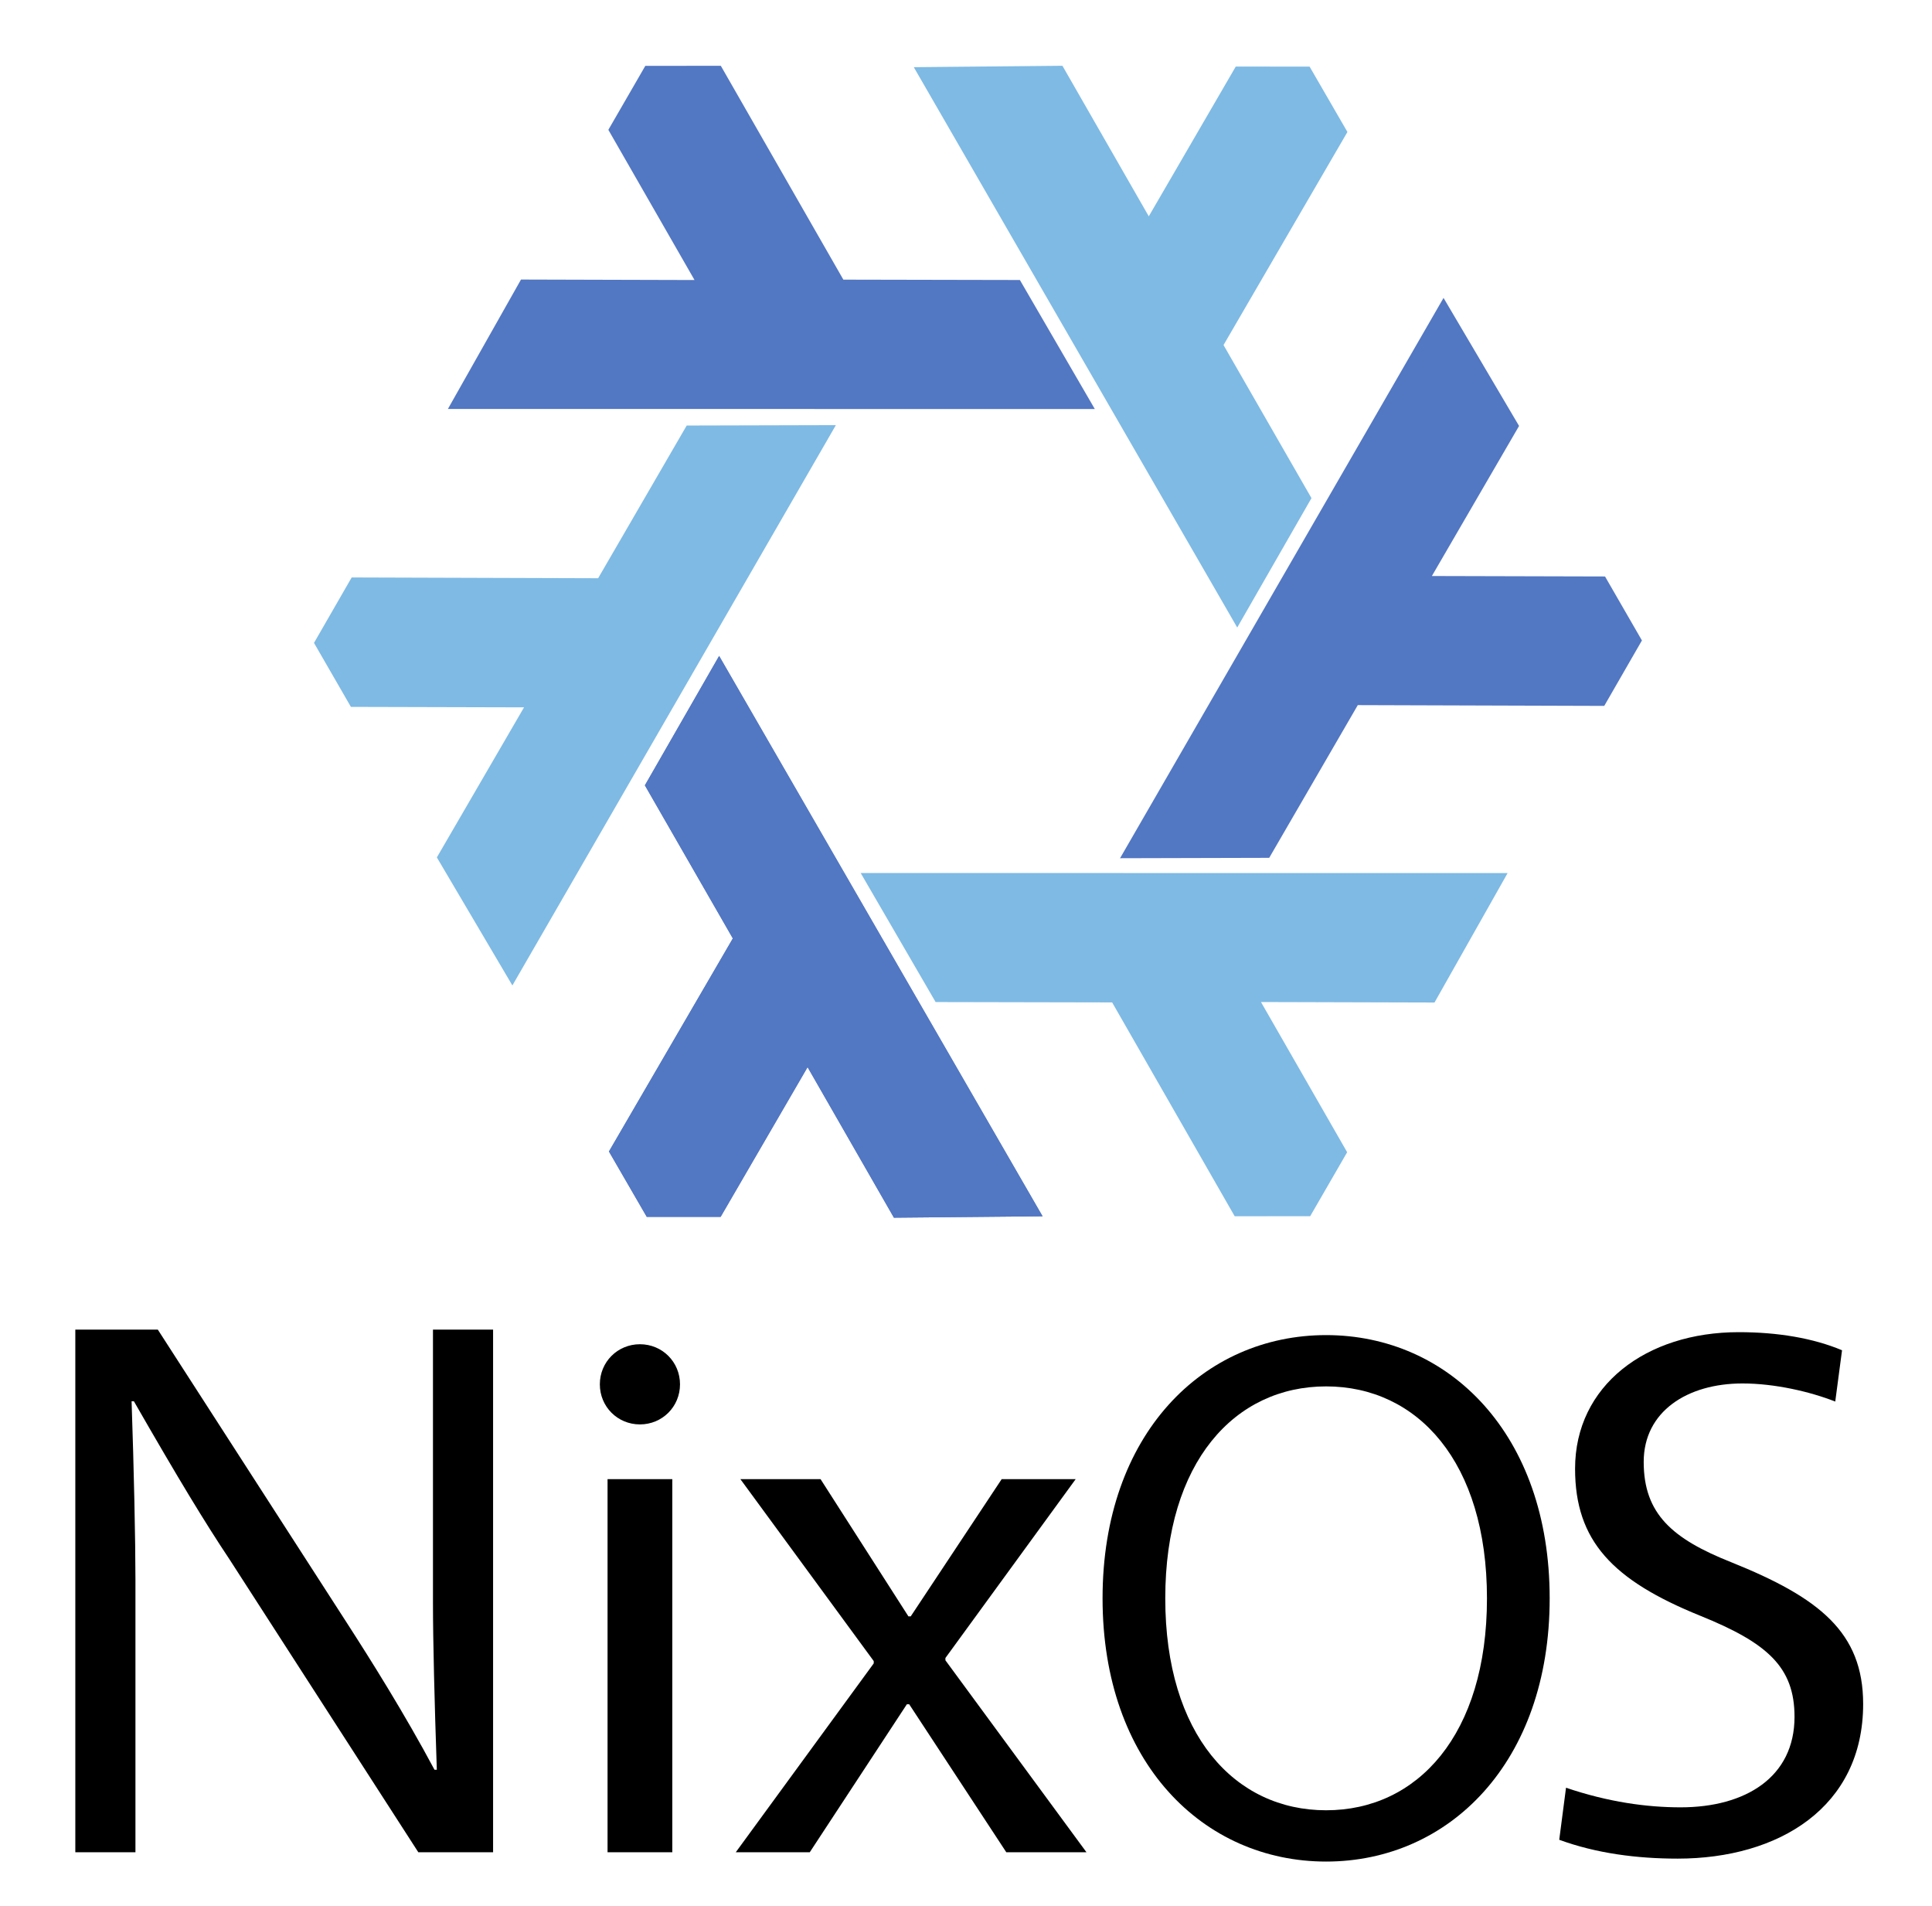
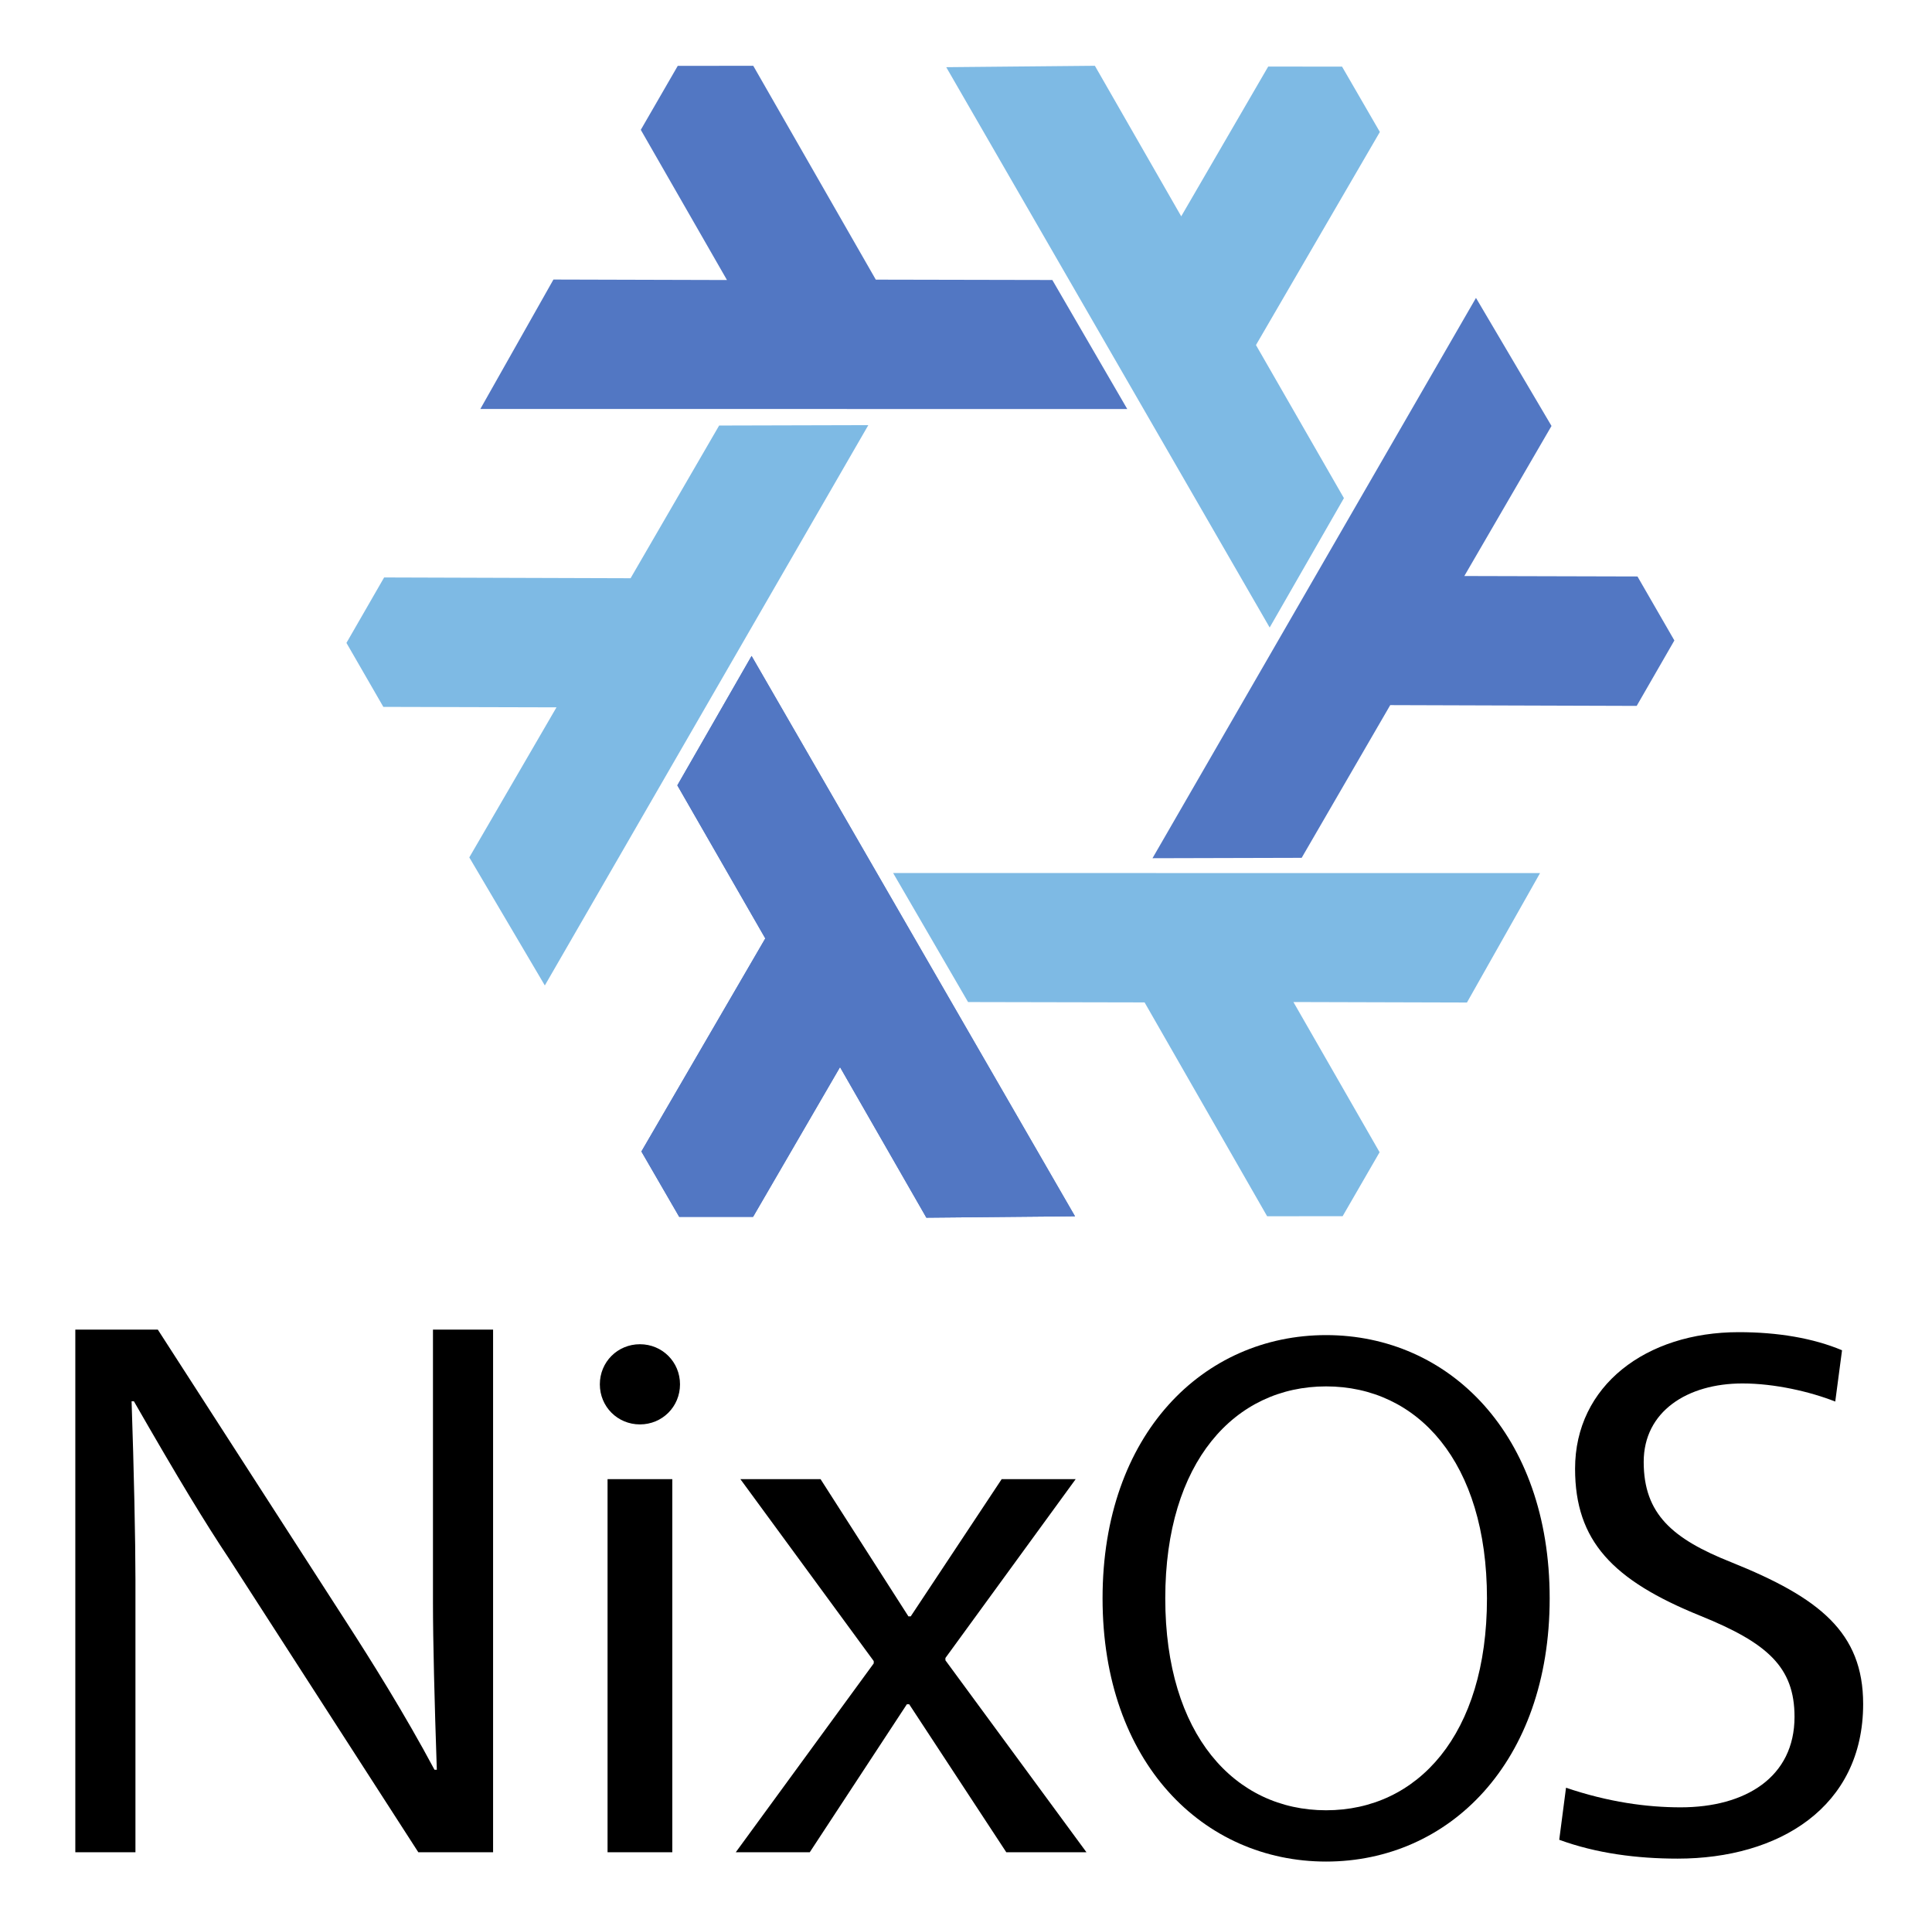
<svg xmlns="http://www.w3.org/2000/svg" xmlns:xlink="http://www.w3.org/1999/xlink" width="147mm" height="145mm" viewBox="-105 0 727 720" id="svg2" version="1.1">
  <defs id="defs4">
    <linearGradient id="linearGradient5562">
      <stop style="stop-color:#699ad7;stop-opacity:1" offset="0" id="stop5564" />
      <stop id="stop5566" offset="0.243" style="stop-color:#7eb1dd;stop-opacity:1" />
      <stop style="stop-color:#7ebae4;stop-opacity:1" offset="1" id="stop5568" />
    </linearGradient>
    <linearGradient id="linearGradient5053">
      <stop style="stop-color:#415e9a;stop-opacity:1" offset="0" id="stop5055" />
      <stop id="stop5057" offset="0.232" style="stop-color:#4a6baf;stop-opacity:1" />
      <stop style="stop-color:#5277c3;stop-opacity:1" offset="1" id="stop5059" />
    </linearGradient>
    <linearGradient id="linearGradient5960">
      <stop id="stop5962" offset="0" style="stop-color:#637ddf;stop-opacity:1" />
      <stop style="stop-color:#649afa;stop-opacity:1" offset="0.232" id="stop5964" />
      <stop id="stop5966" offset="1" style="stop-color:#719efa;stop-opacity:1" />
    </linearGradient>
    <linearGradient y2="515.971" x2="282.261" y1="338.624" x1="213.956" gradientTransform="translate(983.3608,601.3889)" gradientUnits="userSpaceOnUse" id="linearGradient5855" xlink:href="#linearGradient5960" />
    <linearGradient xlink:href="#linearGradient5562" id="linearGradient5384" gradientUnits="userSpaceOnUse" gradientTransform="translate(70.65034,-1055.151)" x1="200.597" y1="351.411" x2="290.087" y2="506.188" />
    <linearGradient xlink:href="#linearGradient5053" id="linearGradient5386" gradientUnits="userSpaceOnUse" gradientTransform="translate(864.6959,-1491.341)" x1="-584.199" y1="782.336" x2="-496.297" y2="937.714" />
  </defs>
  <g id="layer5" style="display:none;opacity:0.516" transform="matrix(0.6203395,0,0,1.412735,-265.3643,1353.349)">
    <rect y="-957.778" x="259.181" height="510.885" width="1182.661" id="rect5350" style="color:#000000;clip-rule:nonzero;display:inline;overflow:visible;visibility:visible;opacity:1;isolation:auto;mix-blend-mode:normal;color-interpolation:sRGB;color-interpolation-filters:linearRGB;solid-color:#000000;solid-opacity:1;fill:#d4d4d4;fill-opacity:1;fill-rule:evenodd;stroke:none;stroke-width:3;stroke-linecap:butt;stroke-linejoin:round;stroke-miterlimit:4;stroke-dasharray:none;stroke-dashoffset:0;stroke-opacity:1;marker:none;color-rendering:auto;image-rendering:auto;shape-rendering:auto;text-rendering:auto;enable-background:accumulate" />
    <rect style="color:#000000;clip-rule:nonzero;display:inline;overflow:visible;visibility:visible;opacity:1;isolation:auto;mix-blend-mode:normal;color-interpolation:sRGB;color-interpolation-filters:linearRGB;solid-color:#000000;solid-opacity:1;fill:#9b9b9b;fill-opacity:1;fill-rule:evenodd;stroke:none;stroke-width:3;stroke-linecap:butt;stroke-linejoin:round;stroke-miterlimit:4;stroke-dasharray:none;stroke-dashoffset:0;stroke-opacity:1;marker:none;color-rendering:auto;image-rendering:auto;shape-rendering:auto;text-rendering:auto;enable-background:accumulate" id="rect5346" width="1096.021" height="477.679" x="298.431" y="-939.742" />
    <rect y="-943.834" x="452.182" height="477.504" width="800.728" id="rect5348" style="color:#000000;clip-rule:nonzero;display:inline;overflow:visible;visibility:visible;opacity:1;isolation:auto;mix-blend-mode:normal;color-interpolation:sRGB;color-interpolation-filters:linearRGB;solid-color:#000000;solid-opacity:1;fill:#848484;fill-opacity:1;fill-rule:evenodd;stroke:none;stroke-width:3;stroke-linecap:butt;stroke-linejoin:round;stroke-miterlimit:4;stroke-dasharray:none;stroke-dashoffset:0;stroke-opacity:1;marker:none;color-rendering:auto;image-rendering:auto;shape-rendering:auto;text-rendering:auto;enable-background:accumulate" />
  </g>
  <g id="layer6" style="display:none" transform="translate(-132.5822,958.0402)">
-     <rect y="-958.028" x="132.651" height="484.304" width="550.416" id="rect5379" style="color:#000000;clip-rule:nonzero;display:inline;overflow:visible;visibility:visible;opacity:1;isolation:auto;mix-blend-mode:normal;color-interpolation:sRGB;color-interpolation-filters:linearRGB;solid-color:#000000;solid-opacity:1;fill:#5c201e;fill-opacity:1;fill-rule:evenodd;stroke:none;stroke-width:3;stroke-linecap:butt;stroke-linejoin:round;stroke-miterlimit:4;stroke-dasharray:none;stroke-dashoffset:0;stroke-opacity:1;marker:none;color-rendering:auto;image-rendering:auto;shape-rendering:auto;text-rendering:auto;enable-background:accumulate" />
-     <rect style="color:#000000;clip-rule:nonzero;display:inline;overflow:visible;visibility:visible;opacity:1;isolation:auto;mix-blend-mode:normal;color-interpolation:sRGB;color-interpolation-filters:linearRGB;solid-color:#000000;solid-opacity:1;fill:#c24a46;fill-opacity:1;fill-rule:evenodd;stroke:none;stroke-width:3;stroke-linecap:butt;stroke-linejoin:round;stroke-miterlimit:4;stroke-dasharray:none;stroke-dashoffset:0;stroke-opacity:1;marker:none;color-rendering:auto;image-rendering:auto;shape-rendering:auto;text-rendering:auto;enable-background:accumulate" id="rect5372" width="501.944" height="434.304" x="156.123" y="-933.028" />
-     <rect style="color:#000000;clip-rule:nonzero;display:inline;overflow:visible;visibility:visible;opacity:1;isolation:auto;mix-blend-mode:normal;color-interpolation:sRGB;color-interpolation-filters:linearRGB;solid-color:#000000;solid-opacity:1;fill:#d98d8a;fill-opacity:1;fill-rule:evenodd;stroke:none;stroke-width:3;stroke-linecap:butt;stroke-linejoin:round;stroke-miterlimit:4;stroke-dasharray:none;stroke-dashoffset:0;stroke-opacity:1;marker:none;color-rendering:auto;image-rendering:auto;shape-rendering:auto;text-rendering:auto;enable-background:accumulate" id="rect5381" width="24.94" height="24.94" x="658.028" y="-958.04" />
+     <g id="g2135">
+       <rect style="color:#000000;clip-rule:nonzero;display:inline;overflow:visible;visibility:visible;opacity:1;isolation:auto;mix-blend-mode:normal;color-interpolation:sRGB;color-interpolation-filters:linearRGB;solid-color:#000000;solid-opacity:1;fill:#5c201e;fill-opacity:1;fill-rule:evenodd;stroke:none;stroke-width:3;stroke-linecap:butt;stroke-linejoin:round;stroke-miterlimit:4;stroke-dasharray:none;stroke-dashoffset:0;stroke-opacity:1;marker:none;color-rendering:auto;image-rendering:auto;shape-rendering:auto;text-rendering:auto;enable-background:accumulate" id="rect5379" width="550.416" height="484.304" x="132.651" y="-958.028" />
+       <rect y="-933.028" x="156.123" height="434.304" width="501.944" id="rect5372" style="color:#000000;clip-rule:nonzero;display:inline;overflow:visible;visibility:visible;opacity:1;isolation:auto;mix-blend-mode:normal;color-interpolation:sRGB;color-interpolation-filters:linearRGB;solid-color:#000000;solid-opacity:1;fill:#c24a46;fill-opacity:1;fill-rule:evenodd;stroke:none;stroke-width:3;stroke-linecap:butt;stroke-linejoin:round;stroke-miterlimit:4;stroke-dasharray:none;stroke-dashoffset:0;stroke-opacity:1;marker:none;color-rendering:auto;image-rendering:auto;shape-rendering:auto;text-rendering:auto;enable-background:accumulate" />
+       <rect y="-958.04" x="658.028" height="24.94" width="24.94" id="rect5381" style="color:#000000;clip-rule:nonzero;display:inline;overflow:visible;visibility:visible;opacity:1;isolation:auto;mix-blend-mode:normal;color-interpolation:sRGB;color-interpolation-filters:linearRGB;solid-color:#000000;solid-opacity:1;fill:#d98d8a;fill-opacity:1;fill-rule:evenodd;stroke:none;stroke-width:3;stroke-linecap:butt;stroke-linejoin:round;stroke-miterlimit:4;stroke-dasharray:none;stroke-dashoffset:0;stroke-opacity:1;marker:none;color-rendering:auto;image-rendering:auto;shape-rendering:auto;text-rendering:auto;enable-background:accumulate" />
+     </g>
  </g>
  <g id="layer1" style="display:inline" transform="translate(-132.5822,958.0402)">
-     <path style="color:#000000;clip-rule:nonzero;display:inline;overflow:visible;visibility:visible;opacity:1;isolation:auto;mix-blend-mode:normal;color-interpolation:sRGB;color-interpolation-filters:linearRGB;solid-color:#000000;solid-opacity:1;fill:#5277c3;fill-opacity:1;fill-rule:evenodd;stroke:none;stroke-width:3;stroke-linecap:butt;stroke-linejoin:round;stroke-miterlimit:4;stroke-dasharray:none;stroke-dashoffset:0;stroke-opacity:1;color-rendering:auto;image-rendering:auto;shape-rendering:auto;text-rendering:auto;enable-background:accumulate" d="m 297.814,-710.252 122.197,211.675 -56.157,0.527 -32.624,-56.869 -32.856,56.565 -27.902,-0.011 -14.291,-24.69 46.81,-80.49 -33.229,-57.826 z" id="path4861" />
-     <path style="color:#000000;clip-rule:nonzero;display:inline;overflow:visible;visibility:visible;opacity:1;isolation:auto;mix-blend-mode:normal;color-interpolation:sRGB;color-interpolation-filters:linearRGB;solid-color:#000000;solid-opacity:1;fill:#7ebae4;fill-opacity:1;fill-rule:evenodd;stroke:none;stroke-width:3;stroke-linecap:butt;stroke-linejoin:round;stroke-miterlimit:4;stroke-dasharray:none;stroke-dashoffset:0;stroke-opacity:1;color-rendering:auto;image-rendering:auto;shape-rendering:auto;text-rendering:auto;enable-background:accumulate" d="m 341.92,-797.443 -122.218,211.663 -28.535,-48.37 32.938,-56.688 -65.415,-0.172 -13.941,-24.17 14.236,-24.721 93.112,0.294 33.464,-57.69 z" id="use4863" />
-     <path style="color:#000000;clip-rule:nonzero;display:inline;overflow:visible;visibility:visible;opacity:1;isolation:auto;mix-blend-mode:normal;color-interpolation:sRGB;color-interpolation-filters:linearRGB;solid-color:#000000;solid-opacity:1;fill:#7ebae4;fill-opacity:1;fill-rule:evenodd;stroke:none;stroke-width:3;stroke-linecap:butt;stroke-linejoin:round;stroke-miterlimit:4;stroke-dasharray:none;stroke-dashoffset:0;stroke-opacity:1;color-rendering:auto;image-rendering:auto;shape-rendering:auto;text-rendering:auto;enable-background:accumulate" d="m 351.296,-628.243 244.414,0.012 -27.622,48.897 -65.562,-0.182 32.559,56.737 -13.961,24.159 -28.527,0.032 -46.301,-80.784 -66.693,-0.135 z" id="use4865" />
-     <path style="color:#000000;clip-rule:nonzero;display:inline;overflow:visible;visibility:visible;opacity:1;isolation:auto;mix-blend-mode:normal;color-interpolation:sRGB;color-interpolation-filters:linearRGB;solid-color:#000000;solid-opacity:1;fill:#7ebae4;fill-opacity:1;fill-rule:evenodd;stroke:none;stroke-width:3;stroke-linecap:butt;stroke-linejoin:round;stroke-miterlimit:4;stroke-dasharray:none;stroke-dashoffset:0;stroke-opacity:1;color-rendering:auto;image-rendering:auto;shape-rendering:auto;text-rendering:auto;enable-background:accumulate" d="m 493.554,-720.989 -122.197,-211.675 56.157,-0.527 32.624,56.869 32.856,-56.565 27.902,0.011 14.291,24.69 -46.81,80.49 33.229,57.826 z" id="use4867" />
-     <path id="path4873" d="m 297.814,-710.252 122.197,211.675 -56.157,0.527 -32.624,-56.869 -32.856,56.565 -27.902,-0.011 -14.291,-24.69 46.81,-80.49 -33.229,-57.826 z" style="color:#000000;clip-rule:nonzero;display:inline;overflow:visible;visibility:visible;opacity:1;isolation:auto;mix-blend-mode:normal;color-interpolation:sRGB;color-interpolation-filters:linearRGB;solid-color:#000000;solid-opacity:1;fill:#5277c3;fill-opacity:1;fill-rule:evenodd;stroke:none;stroke-width:3;stroke-linecap:butt;stroke-linejoin:round;stroke-miterlimit:4;stroke-dasharray:none;stroke-dashoffset:0;stroke-opacity:1;color-rendering:auto;image-rendering:auto;shape-rendering:auto;text-rendering:auto;enable-background:accumulate" />
-     <path id="use4875" d="m 439.747,-803.533 -244.414,-0.012 27.622,-48.897 65.562,0.182 -32.559,-56.737 13.961,-24.159 28.527,-0.032 46.301,80.784 66.693,0.135 z" style="color:#000000;clip-rule:nonzero;display:inline;overflow:visible;visibility:visible;opacity:1;isolation:auto;mix-blend-mode:normal;color-interpolation:sRGB;color-interpolation-filters:linearRGB;solid-color:#000000;solid-opacity:1;fill:#5277c3;fill-opacity:1;fill-rule:evenodd;stroke:none;stroke-width:3;stroke-linecap:butt;stroke-linejoin:round;stroke-miterlimit:4;stroke-dasharray:none;stroke-dashoffset:0;stroke-opacity:1;color-rendering:auto;image-rendering:auto;shape-rendering:auto;text-rendering:auto;enable-background:accumulate" />
-     <path id="use4877" d="m 449.283,-633.842 122.218,-211.663 28.535,48.37 -32.938,56.688 65.415,0.172 13.941,24.17 -14.236,24.721 -93.112,-0.294 -33.464,57.69 z" style="color:#000000;clip-rule:nonzero;display:inline;overflow:visible;visibility:visible;opacity:1;isolation:auto;mix-blend-mode:normal;color-interpolation:sRGB;color-interpolation-filters:linearRGB;solid-color:#000000;solid-opacity:1;fill:#5277c3;fill-opacity:1;fill-rule:evenodd;stroke:none;stroke-width:3;stroke-linecap:butt;stroke-linejoin:round;stroke-miterlimit:4;stroke-dasharray:none;stroke-dashoffset:0;stroke-opacity:1;color-rendering:auto;image-rendering:auto;shape-rendering:auto;text-rendering:auto;enable-background:accumulate" />
+     <g id="g2106" transform="translate(12.25799)">
+       <path id="path4861" d="m 297.814,-710.252 122.197,211.675 -56.157,0.527 -32.624,-56.869 -32.856,56.565 -27.902,-0.011 -14.291,-24.69 46.81,-80.49 -33.229,-57.826 z" style="color:#000000;clip-rule:nonzero;display:inline;overflow:visible;visibility:visible;opacity:1;isolation:auto;mix-blend-mode:normal;color-interpolation:sRGB;color-interpolation-filters:linearRGB;solid-color:#000000;solid-opacity:1;fill:#5277c3;fill-opacity:1;fill-rule:evenodd;stroke:none;stroke-width:3;stroke-linecap:butt;stroke-linejoin:round;stroke-miterlimit:4;stroke-dasharray:none;stroke-dashoffset:0;stroke-opacity:1;color-rendering:auto;image-rendering:auto;shape-rendering:auto;text-rendering:auto;enable-background:accumulate" />
+       <path id="use4863" d="m 341.92,-797.443 -122.218,211.663 -28.535,-48.37 32.938,-56.688 -65.415,-0.172 -13.941,-24.17 14.236,-24.721 93.112,0.294 33.464,-57.69 z" style="color:#000000;clip-rule:nonzero;display:inline;overflow:visible;visibility:visible;opacity:1;isolation:auto;mix-blend-mode:normal;color-interpolation:sRGB;color-interpolation-filters:linearRGB;solid-color:#000000;solid-opacity:1;fill:#7ebae4;fill-opacity:1;fill-rule:evenodd;stroke:none;stroke-width:3;stroke-linecap:butt;stroke-linejoin:round;stroke-miterlimit:4;stroke-dasharray:none;stroke-dashoffset:0;stroke-opacity:1;color-rendering:auto;image-rendering:auto;shape-rendering:auto;text-rendering:auto;enable-background:accumulate" />
+       <path id="use4865" d="m 351.296,-628.243 244.414,0.012 -27.622,48.897 -65.562,-0.182 32.559,56.737 -13.961,24.159 -28.527,0.032 -46.301,-80.784 -66.693,-0.135 z" style="color:#000000;clip-rule:nonzero;display:inline;overflow:visible;visibility:visible;opacity:1;isolation:auto;mix-blend-mode:normal;color-interpolation:sRGB;color-interpolation-filters:linearRGB;solid-color:#000000;solid-opacity:1;fill:#7ebae4;fill-opacity:1;fill-rule:evenodd;stroke:none;stroke-width:3;stroke-linecap:butt;stroke-linejoin:round;stroke-miterlimit:4;stroke-dasharray:none;stroke-dashoffset:0;stroke-opacity:1;color-rendering:auto;image-rendering:auto;shape-rendering:auto;text-rendering:auto;enable-background:accumulate" />
+       <path id="use4867" d="m 493.554,-720.989 -122.197,-211.675 56.157,-0.527 32.624,56.869 32.856,-56.565 27.902,0.011 14.291,24.69 -46.81,80.49 33.229,57.826 z" style="color:#000000;clip-rule:nonzero;display:inline;overflow:visible;visibility:visible;opacity:1;isolation:auto;mix-blend-mode:normal;color-interpolation:sRGB;color-interpolation-filters:linearRGB;solid-color:#000000;solid-opacity:1;fill:#7ebae4;fill-opacity:1;fill-rule:evenodd;stroke:none;stroke-width:3;stroke-linecap:butt;stroke-linejoin:round;stroke-miterlimit:4;stroke-dasharray:none;stroke-dashoffset:0;stroke-opacity:1;color-rendering:auto;image-rendering:auto;shape-rendering:auto;text-rendering:auto;enable-background:accumulate" />
+       <path style="color:#000000;clip-rule:nonzero;display:inline;overflow:visible;visibility:visible;opacity:1;isolation:auto;mix-blend-mode:normal;color-interpolation:sRGB;color-interpolation-filters:linearRGB;solid-color:#000000;solid-opacity:1;fill:#5277c3;fill-opacity:1;fill-rule:evenodd;stroke:none;stroke-width:3;stroke-linecap:butt;stroke-linejoin:round;stroke-miterlimit:4;stroke-dasharray:none;stroke-dashoffset:0;stroke-opacity:1;color-rendering:auto;image-rendering:auto;shape-rendering:auto;text-rendering:auto;enable-background:accumulate" d="m 297.814,-710.252 122.197,211.675 -56.157,0.527 -32.624,-56.869 -32.856,56.565 -27.902,-0.011 -14.291,-24.69 46.81,-80.49 -33.229,-57.826 z" id="path4873" />
+       <path style="color:#000000;clip-rule:nonzero;display:inline;overflow:visible;visibility:visible;opacity:1;isolation:auto;mix-blend-mode:normal;color-interpolation:sRGB;color-interpolation-filters:linearRGB;solid-color:#000000;solid-opacity:1;fill:#5277c3;fill-opacity:1;fill-rule:evenodd;stroke:none;stroke-width:3;stroke-linecap:butt;stroke-linejoin:round;stroke-miterlimit:4;stroke-dasharray:none;stroke-dashoffset:0;stroke-opacity:1;color-rendering:auto;image-rendering:auto;shape-rendering:auto;text-rendering:auto;enable-background:accumulate" d="m 439.747,-803.533 -244.414,-0.012 27.622,-48.897 65.562,0.182 -32.559,-56.737 13.961,-24.159 28.527,-0.032 46.301,80.784 66.693,0.135 z" id="use4875" />
+       <path style="color:#000000;clip-rule:nonzero;display:inline;overflow:visible;visibility:visible;opacity:1;isolation:auto;mix-blend-mode:normal;color-interpolation:sRGB;color-interpolation-filters:linearRGB;solid-color:#000000;solid-opacity:1;fill:#5277c3;fill-opacity:1;fill-rule:evenodd;stroke:none;stroke-width:3;stroke-linecap:butt;stroke-linejoin:round;stroke-miterlimit:4;stroke-dasharray:none;stroke-dashoffset:0;stroke-opacity:1;color-rendering:auto;image-rendering:auto;shape-rendering:auto;text-rendering:auto;enable-background:accumulate" d="m 449.283,-633.842 122.218,-211.663 28.535,48.37 -32.938,56.688 65.415,0.172 13.941,24.17 -14.236,24.721 -93.112,-0.294 -33.464,57.69 z" id="use4877" />
+     </g>
    <g id="layer2" style="display:none" transform="translate(72.03904,-1799.448)">
      <path d="M 460.606,594.729 209.742,594.729 84.31,377.474 209.742,160.219 l 250.864,1e-5 125.432,217.255 z" id="path6032" style="color:#000000;display:inline;overflow:visible;visibility:visible;opacity:0.236;fill:#4e4d52;fill-opacity:1;fill-rule:nonzero;stroke:none;stroke-width:3;stroke-linecap:butt;stroke-linejoin:round;stroke-miterlimit:4;stroke-dasharray:none;stroke-dashoffset:0;stroke-opacity:1;marker:none;enable-background:accumulate" />
      <path transform="translate(0,-308.2677)" style="color:#000000;display:inline;overflow:visible;visibility:visible;opacity:1;fill:#4e4d52;fill-opacity:1;fill-rule:nonzero;stroke:none;stroke-width:3;stroke-linecap:butt;stroke-linejoin:round;stroke-miterlimit:4;stroke-dasharray:none;stroke-dashoffset:0;stroke-opacity:1;marker:none;enable-background:accumulate" id="path5875" d="m 385.592,773.067 -100.835,0 -50.417,-87.326 50.417,-87.326 100.835,10e-6 50.417,87.326 z" />
      <path transform="translate(0,-308.2677)" id="path5851" d="m 1216.559,938.534 123.055,228.14 -42.681,-1.262 -43.482,-79.772 -39.651,80.327 -32.688,-19.798 53.474,-100.285 -37.116,-73.89 z" style="fill:url(#linearGradient5855);fill-opacity:1;fill-rule:evenodd;stroke:none;stroke-width:3;stroke-linecap:butt;stroke-linejoin:round;stroke-miterlimit:4;stroke-dasharray:none;stroke-opacity:1" />
-       <rect style="color:#000000;clip-rule:nonzero;display:inline;overflow:visible;visibility:visible;opacity:0.415;isolation:auto;mix-blend-mode:normal;color-interpolation:sRGB;color-interpolation-filters:linearRGB;solid-color:#000000;solid-opacity:1;fill:#c53a3a;fill-opacity:1;fill-rule:nonzero;stroke:none;stroke-width:3;stroke-linecap:butt;stroke-linejoin:round;stroke-miterlimit:4;stroke-dasharray:none;stroke-dashoffset:0;stroke-opacity:1;marker:none;color-rendering:auto;image-rendering:auto;shape-rendering:auto;text-rendering:auto;enable-background:accumulate" id="rect5884" width="48.835" height="226.229" x="-34.742" y="446.171" transform="matrix(0.8660254,-0.5,0.5,0.8660254,0,0)" />
-       <path transform="translate(0,-308.2677)" style="color:#000000;clip-rule:nonzero;display:inline;overflow:visible;visibility:visible;opacity:0.509;isolation:auto;mix-blend-mode:normal;color-interpolation:sRGB;color-interpolation-filters:linearRGB;solid-color:#000000;solid-opacity:1;fill:#000000;fill-opacity:1;fill-rule:evenodd;stroke:none;stroke-width:3;stroke-linecap:butt;stroke-linejoin:round;stroke-miterlimit:4;stroke-dasharray:none;stroke-dashoffset:0;stroke-opacity:1;marker:none;color-rendering:auto;image-rendering:auto;shape-rendering:auto;text-rendering:auto;enable-background:accumulate" id="path3428" d="m 251.986,878.638 -14.024,24.291 -28.049,0 -14.024,-24.291 14.024,-24.291 28.049,0 z" />
-       <use x="0" y="0" xlink:href="#rect5884" id="use4252" transform="matrix(0.5,0.8660254,-0.8660254,0.5,558.0264,12.37299)" width="100%" height="100%" />
-       <rect style="color:#000000;clip-rule:nonzero;display:inline;overflow:visible;visibility:visible;opacity:1;isolation:auto;mix-blend-mode:normal;color-interpolation:sRGB;color-interpolation-filters:linearRGB;solid-color:#000000;solid-opacity:1;fill:#000000;fill-opacity:0.651;fill-rule:evenodd;stroke:none;stroke-width:1px;stroke-linecap:butt;stroke-linejoin:miter;stroke-miterlimit:4;stroke-dasharray:none;stroke-dashoffset:0;stroke-opacity:1;marker:none;color-rendering:auto;image-rendering:auto;shape-rendering:auto;text-rendering:auto;enable-background:accumulate" id="rect4254" width="5.395" height="115.126" x="545.71" y="467.07" transform="matrix(0.8660254,0.5,-0.5,0.8660254,0,-308.2677)" />
+       <rect style="color:#000000;clip-rule:nonzero;display:inline;overflow:visible;visibility:visible;opacity:0.415;isolation:auto;mix-blend-mode:normal;color-interpolation:sRGB;color-interpolation-filters:linearRGB;solid-color:#000000;solid-opacity:1;fill:#c53a3a;fill-opacity:1;fill-rule:nonzero;stroke:none;stroke-width:3;stroke-linecap:butt;stroke-linejoin:round;stroke-miterlimit:4;stroke-dasharray:none;stroke-dashoffset:0;stroke-opacity:1;marker:none;color-rendering:auto;image-rendering:auto;shape-rendering:auto;text-rendering:auto;enable-background:accumulate" id="rect5884" width="48.835" height="226.229" x="-34.742" y="446.171" transform="rotate(-30)" />
+       <path transform="translate(0,-308.2677)" style="color:#000000;clip-rule:nonzero;display:inline;overflow:visible;visibility:visible;opacity:0.509;isolation:auto;mix-blend-mode:normal;color-interpolation:sRGB;color-interpolation-filters:linearRGB;solid-color:#000000;solid-opacity:1;fill:#000000;fill-opacity:1;fill-rule:evenodd;stroke:none;stroke-width:3;stroke-linecap:butt;stroke-linejoin:round;stroke-miterlimit:4;stroke-dasharray:none;stroke-dashoffset:0;stroke-opacity:1;marker:none;color-rendering:auto;image-rendering:auto;shape-rendering:auto;text-rendering:auto;enable-background:accumulate" id="path3428" d="m 251.986,878.638 -14.024,24.291 h -28.049 l -14.024,-24.291 14.024,-24.291 h 28.049 z" />
+       <use x="0" y="0" xlink:href="#rect5884" id="use4252" transform="rotate(60,268.2979,489.4515)" width="100%" height="100%" />
+       <rect style="color:#000000;clip-rule:nonzero;display:inline;overflow:visible;visibility:visible;opacity:1;isolation:auto;mix-blend-mode:normal;color-interpolation:sRGB;color-interpolation-filters:linearRGB;solid-color:#000000;solid-opacity:1;fill:#000000;fill-opacity:0.651;fill-rule:evenodd;stroke:none;stroke-width:1px;stroke-linecap:butt;stroke-linejoin:miter;stroke-miterlimit:4;stroke-dasharray:none;stroke-dashoffset:0;stroke-opacity:1;marker:none;color-rendering:auto;image-rendering:auto;shape-rendering:auto;text-rendering:auto;enable-background:accumulate" id="rect4254" width="5.395" height="115.126" x="545.71" y="467.07" transform="rotate(30,575.2354,-154.1339)" />
    </g>
  </g>
-   <g id="layer3" style="display:none;opacity:1" transform="translate(-132.5822,958.0402)">
-     <path id="path3336-6" d="m 309.549,-710.388 122.197,211.675 -56.157,0.527 -32.624,-56.869 -32.856,56.565 -27.902,-0.011 -14.291,-24.69 46.81,-80.49 -33.229,-57.826 z" style="opacity:1;fill:url(#linearGradient5384);fill-opacity:1;fill-rule:evenodd;stroke:none;stroke-width:3;stroke-linecap:butt;stroke-linejoin:round;stroke-miterlimit:4;stroke-dasharray:none;stroke-opacity:1" />
-     <use height="100%" width="100%" transform="matrix(0.5,0.8660254,-0.8660254,0.5,-416.3342,-710.4626)" id="use3439-6" xlink:href="#path3336-6" y="0" x="0" />
-     <use height="100%" width="100%" transform="matrix(0.5,-0.8660254,0.8660254,0.5,823.4704,-5.107738)" id="use3445-0" xlink:href="#path3336-6" y="0" x="0" />
-     <use height="100%" width="100%" transform="matrix(-1,0,0,-1,814.8374,-1431.513)" id="use3449-5" xlink:href="#path3336-6" y="0" x="0" />
-     <path style="color:#000000;clip-rule:nonzero;display:inline;overflow:visible;visibility:visible;opacity:1;isolation:auto;mix-blend-mode:normal;color-interpolation:sRGB;color-interpolation-filters:linearRGB;solid-color:#000000;solid-opacity:1;fill:url(#linearGradient5386);fill-opacity:1;fill-rule:evenodd;stroke:none;stroke-width:3;stroke-linecap:butt;stroke-linejoin:round;stroke-miterlimit:4;stroke-dasharray:none;stroke-dashoffset:0;stroke-opacity:1;color-rendering:auto;image-rendering:auto;shape-rendering:auto;text-rendering:auto;enable-background:accumulate" d="m 309.549,-710.388 122.197,211.675 -56.157,0.527 -32.624,-56.869 -32.856,56.565 -27.902,-0.011 -14.291,-24.69 46.81,-80.49 -33.229,-57.826 z" id="path4260-0" />
-     <use height="100%" width="100%" transform="matrix(-0.5,0.8660254,-0.8660254,-0.5,-9.137807,-1426.891)" id="use4354-5" xlink:href="#path4260-0" y="0" x="0" style="display:inline" />
-     <use height="100%" width="100%" transform="matrix(-0.5,-0.8660254,0.8660254,-0.5,1230.894,-721.083)" id="use4362-2" xlink:href="#path4260-0" y="0" x="0" style="display:inline" />
+   <g id="layer3" style="display:inline;opacity:1" transform="translate(-132.5822,958.0402)">
+     <g id="g2097" transform="translate(0.5794242)">
+       <path style="opacity:1;fill:url(#linearGradient2137);fill-opacity:1;fill-rule:evenodd;stroke:none;stroke-width:3;stroke-linecap:butt;stroke-linejoin:round;stroke-miterlimit:4;stroke-dasharray:none;stroke-opacity:1" d="m 309.549,-710.388 122.197,211.675 -56.157,0.527 -32.624,-56.869 -32.856,56.565 -27.902,-0.011 -14.291,-24.69 46.81,-80.49 -33.229,-57.826 z" id="path3336-6" />
+       <use x="0" y="0" xlink:href="#path3336-6" id="use3439-6" transform="rotate(60,407.1116,-715.7872)" width="100%" height="100%" />
+       <use x="0" y="0" xlink:href="#path3336-6" id="use3445-0" transform="rotate(-60,407.3118,-715.7002)" width="100%" height="100%" />
+       <use x="0" y="0" xlink:href="#path3336-6" id="use3449-5" transform="rotate(180,407.4187,-715.7565)" width="100%" height="100%" />
+       <path id="path4260-0" d="m 309.549,-710.388 122.197,211.675 -56.157,0.527 -32.624,-56.869 -32.856,56.565 -27.902,-0.011 -14.291,-24.69 46.81,-80.49 -33.229,-57.826 z" style="color:#000000;clip-rule:nonzero;display:inline;overflow:visible;visibility:visible;opacity:1;isolation:auto;mix-blend-mode:normal;color-interpolation:sRGB;color-interpolation-filters:linearRGB;solid-color:#000000;solid-opacity:1;fill:url(#linearGradient2139);fill-opacity:1;fill-rule:evenodd;stroke:none;stroke-width:3;stroke-linecap:butt;stroke-linejoin:round;stroke-miterlimit:4;stroke-dasharray:none;stroke-dashoffset:0;stroke-opacity:1;color-rendering:auto;image-rendering:auto;shape-rendering:auto;text-rendering:auto;enable-background:accumulate" />
+       <use style="display:inline" x="0" y="0" xlink:href="#path4260-0" id="use4354-5" transform="rotate(120,407.3392,-716.0836)" width="100%" height="100%" />
+       <use style="display:inline" x="0" y="0" xlink:href="#path4260-0" id="use4362-2" transform="rotate(-120,407.2882,-715.87)" width="100%" height="100%" />
+     </g>
  </g>
  <g style="display:inline" id="g5329" transform="translate(-132.5822,958.0402)">
    <g id="g11451" transform="matrix(0.7370705,0,0,0.7370705,81.93134,-100.1774)">
      <g transform="translate(-792.1275,364.6659)" id="text5407" style="font-style:normal;font-variant:normal;font-weight:normal;font-stretch:normal;font-size:395.097px;line-height:125%;font-family:Carlito;-inkscape-font-specification:Carlito;letter-spacing:0px;word-spacing:0px;display:inline;opacity:1;fill:#000000;fill-opacity:1;stroke:none;stroke-width:1px;stroke-linecap:butt;stroke-linejoin:miter;stroke-opacity:1" aria-label="Nix">
-         <path id="path4683" style="font-style:normal;font-variant:normal;font-weight:normal;font-stretch:normal;font-family:Vegur;-inkscape-font-specification:Vegur" d="m 969.153,-847.118 -30.818,0 0,139.864 c 0,19.755 0.79,50.967 1.975,85.736 l -1.185,0 c -15.409,-28.842 -32.793,-56.499 -45.041,-75.463 l -96.799,-150.137 -42.275,0 0,267.876 30.818,0 0,-139.864 c 0,-19.755 -0.79,-56.894 -1.975,-91.267 l 1.185,0 c 22.916,39.905 36.349,62.03 48.992,80.995 l 96.799,150.137 38.324,0 z" />
-         <path id="path4685" style="font-style:normal;font-variant:normal;font-weight:normal;font-stretch:normal;font-family:Vegur;-inkscape-font-specification:Vegur" d="m 1027.825,-579.243 33.188,0 0,-191.227 -33.188,0 z m 16.594,-219.279 c 11.458,0 20.545,-9.087 20.545,-20.545 0,-11.458 -9.087,-20.545 -20.545,-20.545 -11.458,0 -20.545,9.087 -20.545,20.545 0,11.458 9.087,20.545 20.545,20.545 z" />
-         <path id="path4687" style="font-style:normal;font-variant:normal;font-weight:normal;font-stretch:normal;font-family:Vegur;-inkscape-font-specification:Vegur" d="m 1267.778,-770.47 -37.929,0 -46.621,70.327 -1.185,0 -45.041,-70.327 -41.09,0 68.352,93.243 0,1.185 -70.722,96.799 37.929,0 49.782,-75.859 1.185,0 49.782,75.859 41.09,0 -72.303,-98.379 0,-1.185 z" />
+         <path id="path4683" style="font-style:normal;font-variant:normal;font-weight:normal;font-stretch:normal;font-family:Vegur;-inkscape-font-specification:Vegur" d="m 969.153,-847.118 h -30.818 v 139.864 c 0,19.755 0.79,50.967 1.975,85.736 h -1.185 c -15.409,-28.842 -32.793,-56.499 -45.041,-75.463 l -96.799,-150.137 h -42.275 v 267.876 h 30.818 v -139.864 c 0,-19.755 -0.79,-56.894 -1.975,-91.267 h 1.185 c 22.916,39.905 36.349,62.03 48.992,80.995 l 96.799,150.137 h 38.324 z" />
+         <path id="path4685" style="font-style:normal;font-variant:normal;font-weight:normal;font-stretch:normal;font-family:Vegur;-inkscape-font-specification:Vegur" d="m 1027.825,-579.243 h 33.188 v -191.227 h -33.188 z m 16.594,-219.279 c 11.458,0 20.545,-9.087 20.545,-20.545 0,-11.458 -9.087,-20.545 -20.545,-20.545 -11.458,0 -20.545,9.087 -20.545,20.545 0,11.458 9.087,20.545 20.545,20.545 z" />
+         <path id="path4687" style="font-style:normal;font-variant:normal;font-weight:normal;font-stretch:normal;font-family:Vegur;-inkscape-font-specification:Vegur" d="m 1267.778,-770.47 h -37.929 l -46.621,70.327 h -1.185 l -45.041,-70.327 h -41.09 l 68.352,93.243 v 1.185 l -70.722,96.799 h 37.929 l 49.782,-75.859 h 1.185 l 49.782,75.859 h 41.09 l -72.303,-98.379 v -1.185 z" />
      </g>
      <g id="text5356" style="font-style:normal;font-variant:normal;font-weight:normal;font-stretch:normal;font-size:367.487px;line-height:125%;font-family:Carlito;-inkscape-font-specification:Carlito;letter-spacing:0px;word-spacing:0px;display:inline;opacity:1;fill:#000000;fill-opacity:1;stroke:none;stroke-width:1px;stroke-linecap:butt;stroke-linejoin:miter;stroke-opacity:1" transform="matrix(0.9506732,0,0,1.051886,-792.1275,362.7205)" aria-label="O">
        <path id="path4680" style="font-style:normal;font-variant:normal;font-weight:normal;font-stretch:normal;font-family:Vegur;-inkscape-font-specification:Vegur" d="m 1468.591,-800.797 c -66.148,0 -120.536,48.141 -120.536,128.253 0,80.112 54.388,128.253 120.536,128.253 66.148,0 120.536,-48.141 120.536,-128.253 0,-80.112 -54.388,-128.253 -120.536,-128.253 z m 0,24.989 c 49.243,0 86.727,36.749 86.727,103.264 0,66.515 -37.484,103.264 -86.727,103.264 -49.243,0 -86.727,-36.749 -86.727,-103.264 0,-66.515 37.484,-103.264 86.727,-103.264 z" />
      </g>
      <g transform="translate(-792.1275,362.7205)" id="text5364" style="font-style:normal;font-variant:normal;font-weight:normal;font-stretch:normal;font-size:386.555px;line-height:125%;font-family:Carlito;-inkscape-font-specification:Carlito;letter-spacing:0px;word-spacing:0px;display:inline;opacity:1;fill:#000000;fill-opacity:1;stroke:none;stroke-width:1px;stroke-linecap:butt;stroke-linejoin:miter;stroke-opacity:1" aria-label="S">
        <path id="path4677" style="font-style:normal;font-variant:normal;font-weight:normal;font-stretch:normal;font-family:Vegur;-inkscape-font-specification:Vegur" d="m 1523.761,-773.886 c 0,37.109 19.328,57.21 64.168,75.378 34.403,13.916 48.319,26.286 48.319,51.798 0,30.924 -25.126,46.387 -58.37,46.387 -17.395,0 -37.109,-2.706 -58.756,-10.05 l -3.479,26.672 c 18.941,6.958 39.815,9.664 60.689,9.664 51.798,0 95.093,-26.286 95.093,-79.244 0,-36.723 -22.42,-54.504 -67.647,-72.672 -30.151,-11.983 -44.84,-24.74 -44.84,-51.412 0,-25.899 22.42,-40.202 50.639,-40.202 16.622,0 34.79,4.252 47.546,9.277 l 3.479,-26.286 c -14.689,-6.185 -32.857,-9.277 -52.958,-9.277 -47.546,0 -83.882,27.445 -83.882,69.966 z" />
      </g>
    </g>
  </g>
</svg>
